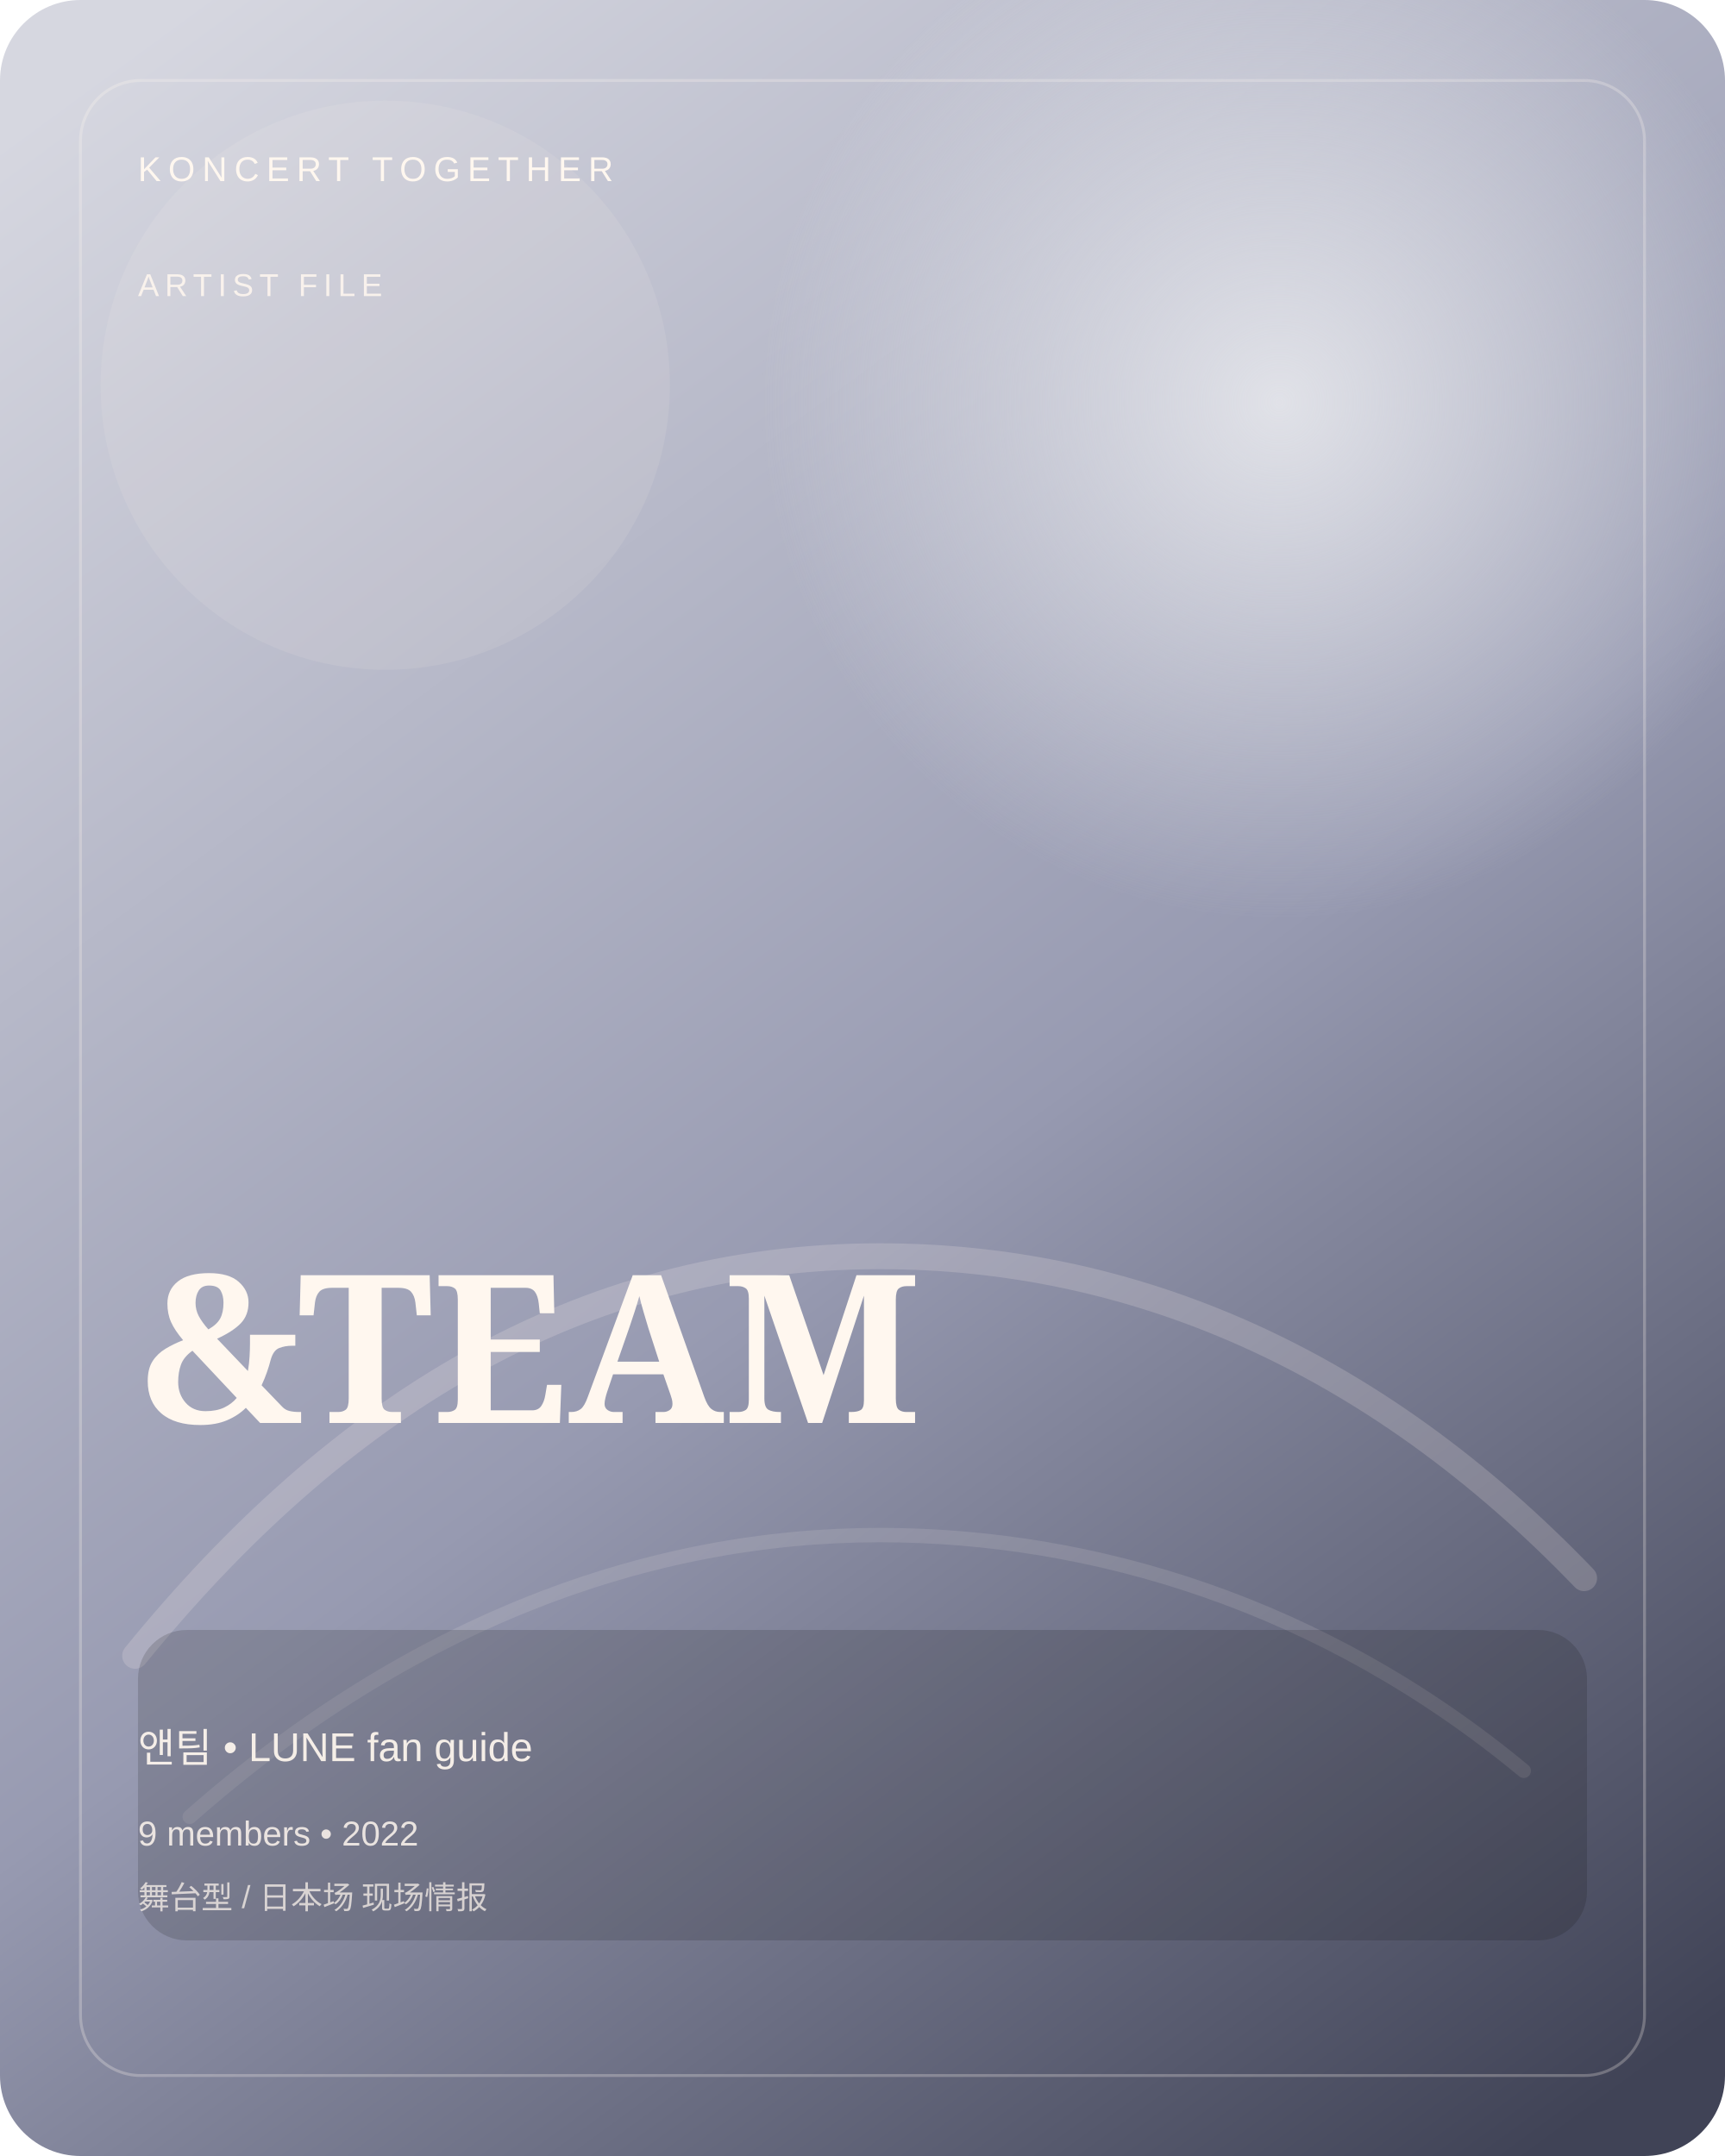
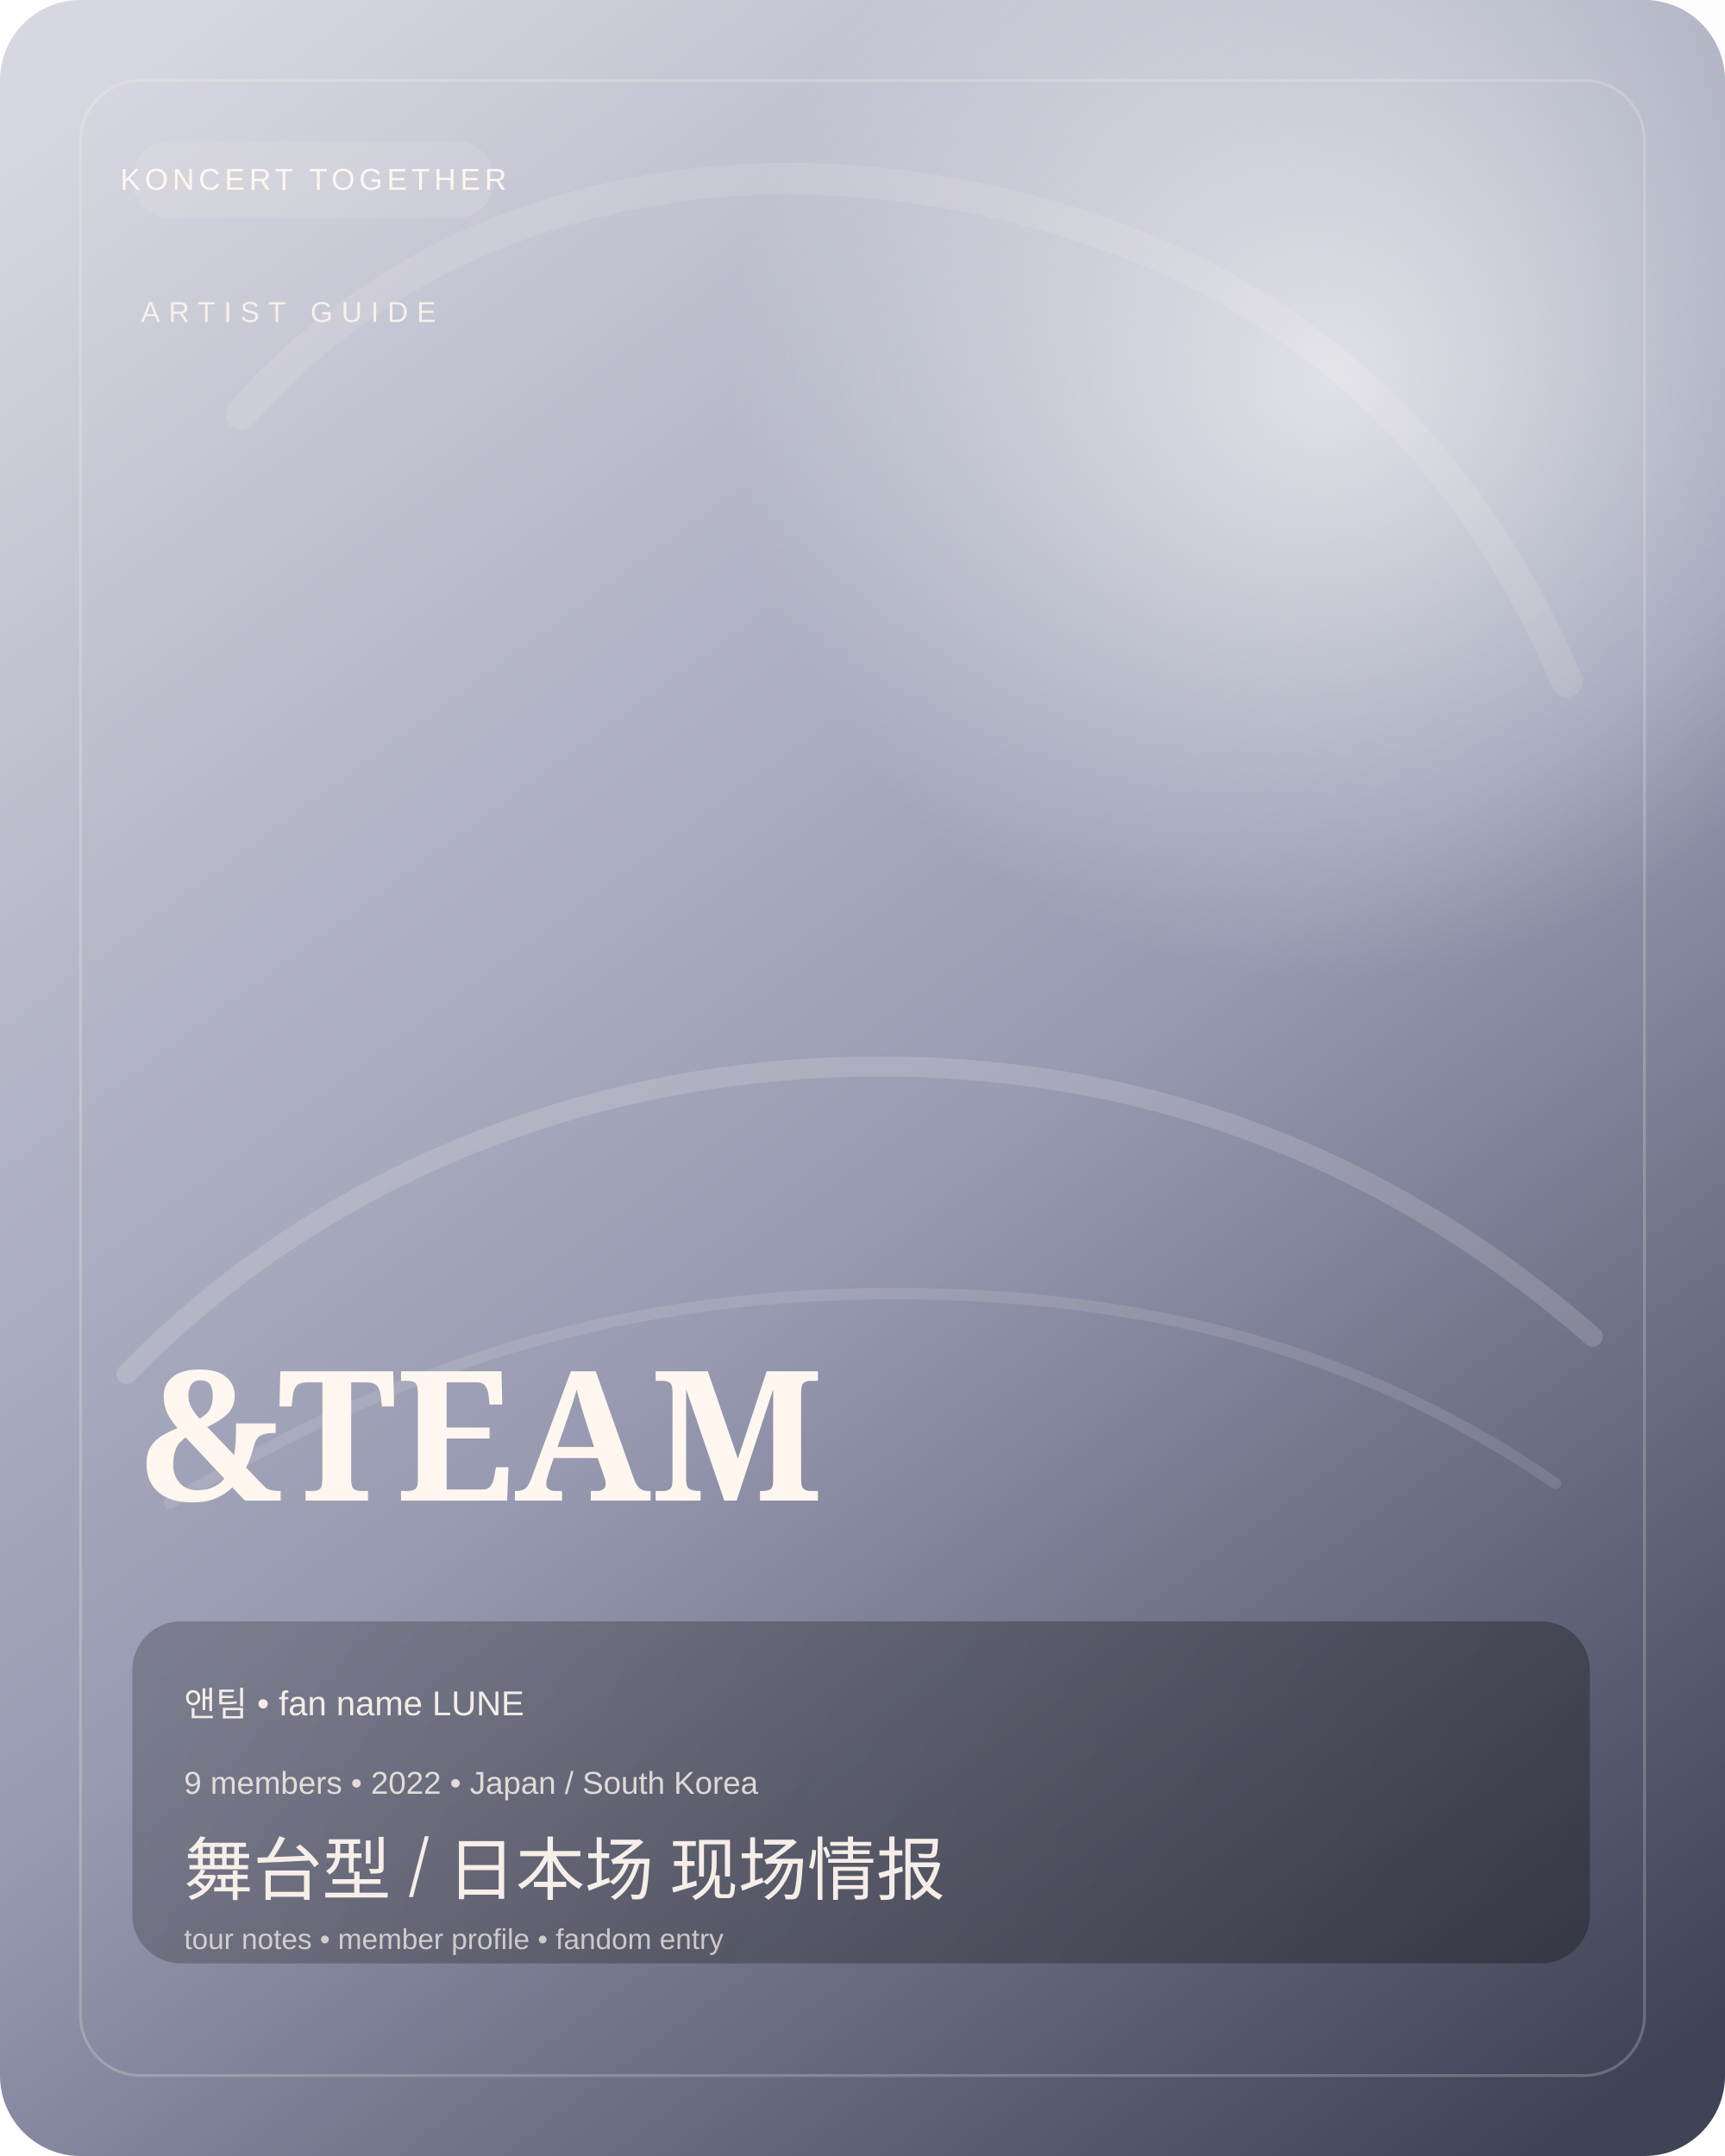
<svg xmlns="http://www.w3.org/2000/svg" width="1200" height="1500" viewBox="0 0 1200 1500" fill="none">
  <defs>
    <linearGradient id="bg" x1="80" y1="40" x2="1120" y2="1460" gradientUnits="userSpaceOnUse">
      <stop stop-color="#d6d7e0" />
      <stop offset="0.55" stop-color="#979ab1" />
      <stop offset="1" stop-color="#404356" />
    </linearGradient>
-     <radialGradient id="halo" cx="0" cy="0" r="1" gradientUnits="userSpaceOnUse" gradientTransform="translate(890 280) rotate(90) scale(360 360)">
+     <radialGradient id="halo" cx="0" cy="0" r="1" gradientUnits="userSpaceOnUse" gradientTransform="translate(926 264) rotate(90) scale(420 420)">
      <stop stop-color="#eaebef" stop-opacity="0.85" />
      <stop offset="1" stop-color="#eaebef" stop-opacity="0" />
    </radialGradient>
+     <linearGradient id="panel" x1="92" y1="918" x2="1098" y2="1364" gradientUnits="userSpaceOnUse">
+       <stop stop-color="rgba(19,16,16,0.22)" />
+       <stop offset="1" stop-color="rgba(19,16,16,0.34)" />
+     </linearGradient>
  </defs>
  <rect width="1200" height="1500" rx="56" fill="url(#bg)" />
-   <rect x="56" y="56" width="1088" height="1388" rx="42" stroke="rgba(255,247,239,0.26)" stroke-width="2" />
-   <circle cx="890" cy="280" r="360" fill="url(#halo)" />
-   <circle cx="268" cy="268" r="198" fill="rgba(255,247,239,0.10)" />
-   <path d="M94 1152C234 980 402 874 612 874C786 874 954 944 1102 1098" stroke="rgba(255,247,239,0.18)" stroke-width="18" stroke-linecap="round" />
-   <path d="M132 1264C286 1128 452 1068 612 1068C760 1068 920 1116 1060 1232" stroke="rgba(255,247,239,0.12)" stroke-width="10" stroke-linecap="round" />
-   <text x="96" y="126" fill="#FFF7EF" font-size="24" font-family="Arial, sans-serif" letter-spacing="5">KONCERT TOGETHER</text>
-   <text x="96" y="206" fill="#FFF7EF" font-size="22" font-family="Arial, sans-serif" opacity="0.86" letter-spacing="4">ARTIST FILE</text>
-   <rect x="96" y="1134" width="1008" height="216" rx="34" fill="rgba(18,15,14,0.16)" />
-   <text x="96" y="990" fill="#FFF7EF" font-size="144" font-family="Georgia, serif" font-weight="700">
+   <rect x="56" y="56" width="1088" height="1388" rx="42" stroke="rgba(255,247,239,0.22)" stroke-width="2" />
+   <circle cx="926" cy="264" r="420" fill="url(#halo)" />
+   <path d="M168 288C304 132 526 88 742 154C924 210 1030 332 1090 474" stroke="rgba(255,247,239,0.12)" stroke-width="22" stroke-linecap="round" />
+   <path d="M88 956C222 818 410 742 612 742C796 742 964 804 1108 930" stroke="rgba(255,247,239,0.16)" stroke-width="14" stroke-linecap="round" />
+   <path d="M118 1046C290 942 444 900 622 900C808 900 954 944 1082 1032" stroke="rgba(255,247,239,0.12)" stroke-width="8" stroke-linecap="round" />
+   <rect x="92" y="98" width="252" height="54" rx="27" fill="rgba(255,247,239,0.12)" />
+   <text x="218" y="132" text-anchor="middle" fill="#FFF7EF" font-size="21" font-family="Helvetica Neue, Arial, sans-serif" letter-spacing="3">KONCERT TOGETHER</text>
+   <text x="98" y="224" fill="#FFF7EF" font-size="20" font-family="Helvetica Neue, Arial, sans-serif" opacity="0.84" letter-spacing="6">ARTIST GUIDE</text>
+   <text x="96" y="1044" fill="#FFF7EF" font-size="126" font-family="Georgia, serif" font-weight="700">
    <tspan x="96" dy="0">&amp;TEAM</tspan>
  </text>
-   <text x="96" y="1226" fill="#FFF7EF" font-size="28" font-family="Arial, sans-serif" opacity="0.92">앤팀  •  LUNE fan guide</text>
-   <text x="96" y="1284" fill="#FFF7EF" font-size="24" font-family="Arial, sans-serif" opacity="0.84">9 members  •  2022</text>
-   <text x="96" y="1328" fill="#FFF7EF" font-size="22" font-family="Arial, sans-serif" opacity="0.72">舞台型 / 日本场 现场情报</text>
+   <rect x="92" y="1128" width="1014" height="238" rx="34" fill="url(#panel)" />
+   <text x="128" y="1194" fill="#FFF7EF" font-size="24" font-family="Helvetica Neue, Arial, sans-serif" opacity="0.92">앤팀  •  fan name LUNE</text>
+   <text x="128" y="1248" fill="#FFF7EF" font-size="22" font-family="Helvetica Neue, Arial, sans-serif" opacity="0.8">9 members  •  2022  •  Japan / South Korea</text>
+   <text x="128" y="1318" fill="#FFF7EF" font-size="48" font-family="Georgia, serif" opacity="0.94">舞台型 / 日本场 现场情报</text>
+   <text x="128" y="1356" fill="#FFF7EF" font-size="20" font-family="Helvetica Neue, Arial, sans-serif" opacity="0.7">tour notes • member profile • fandom entry</text>
</svg>
